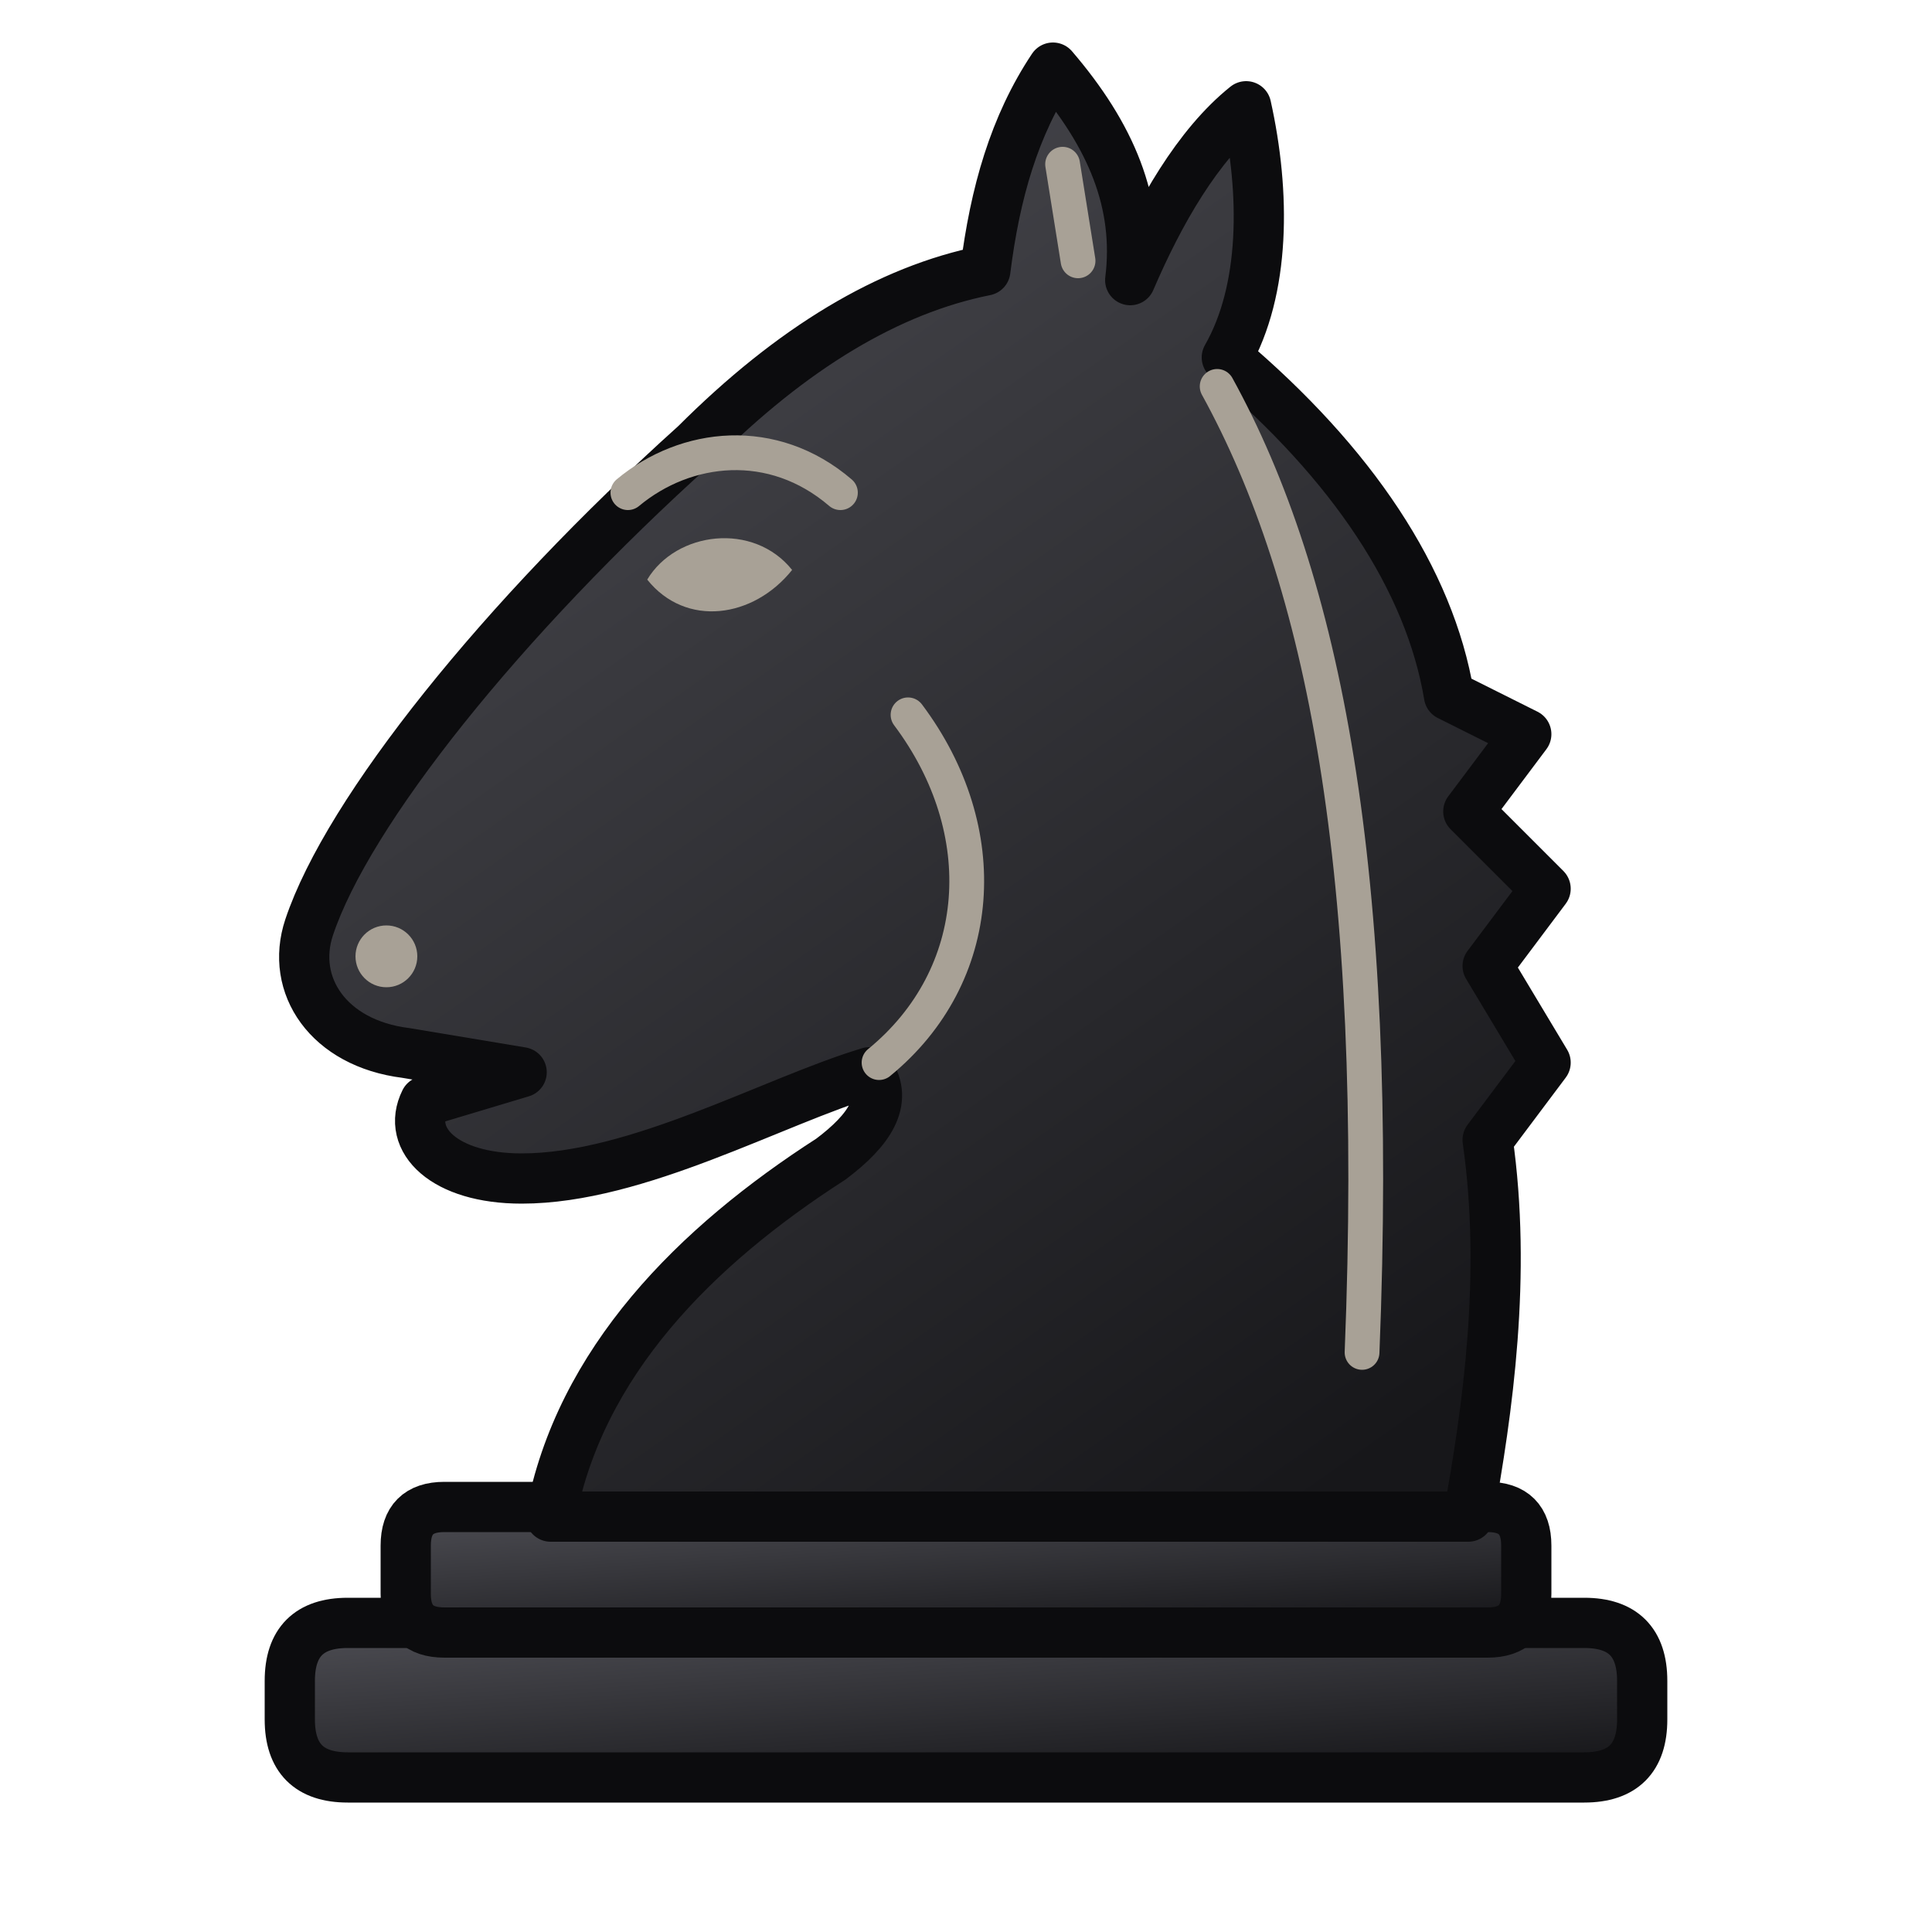
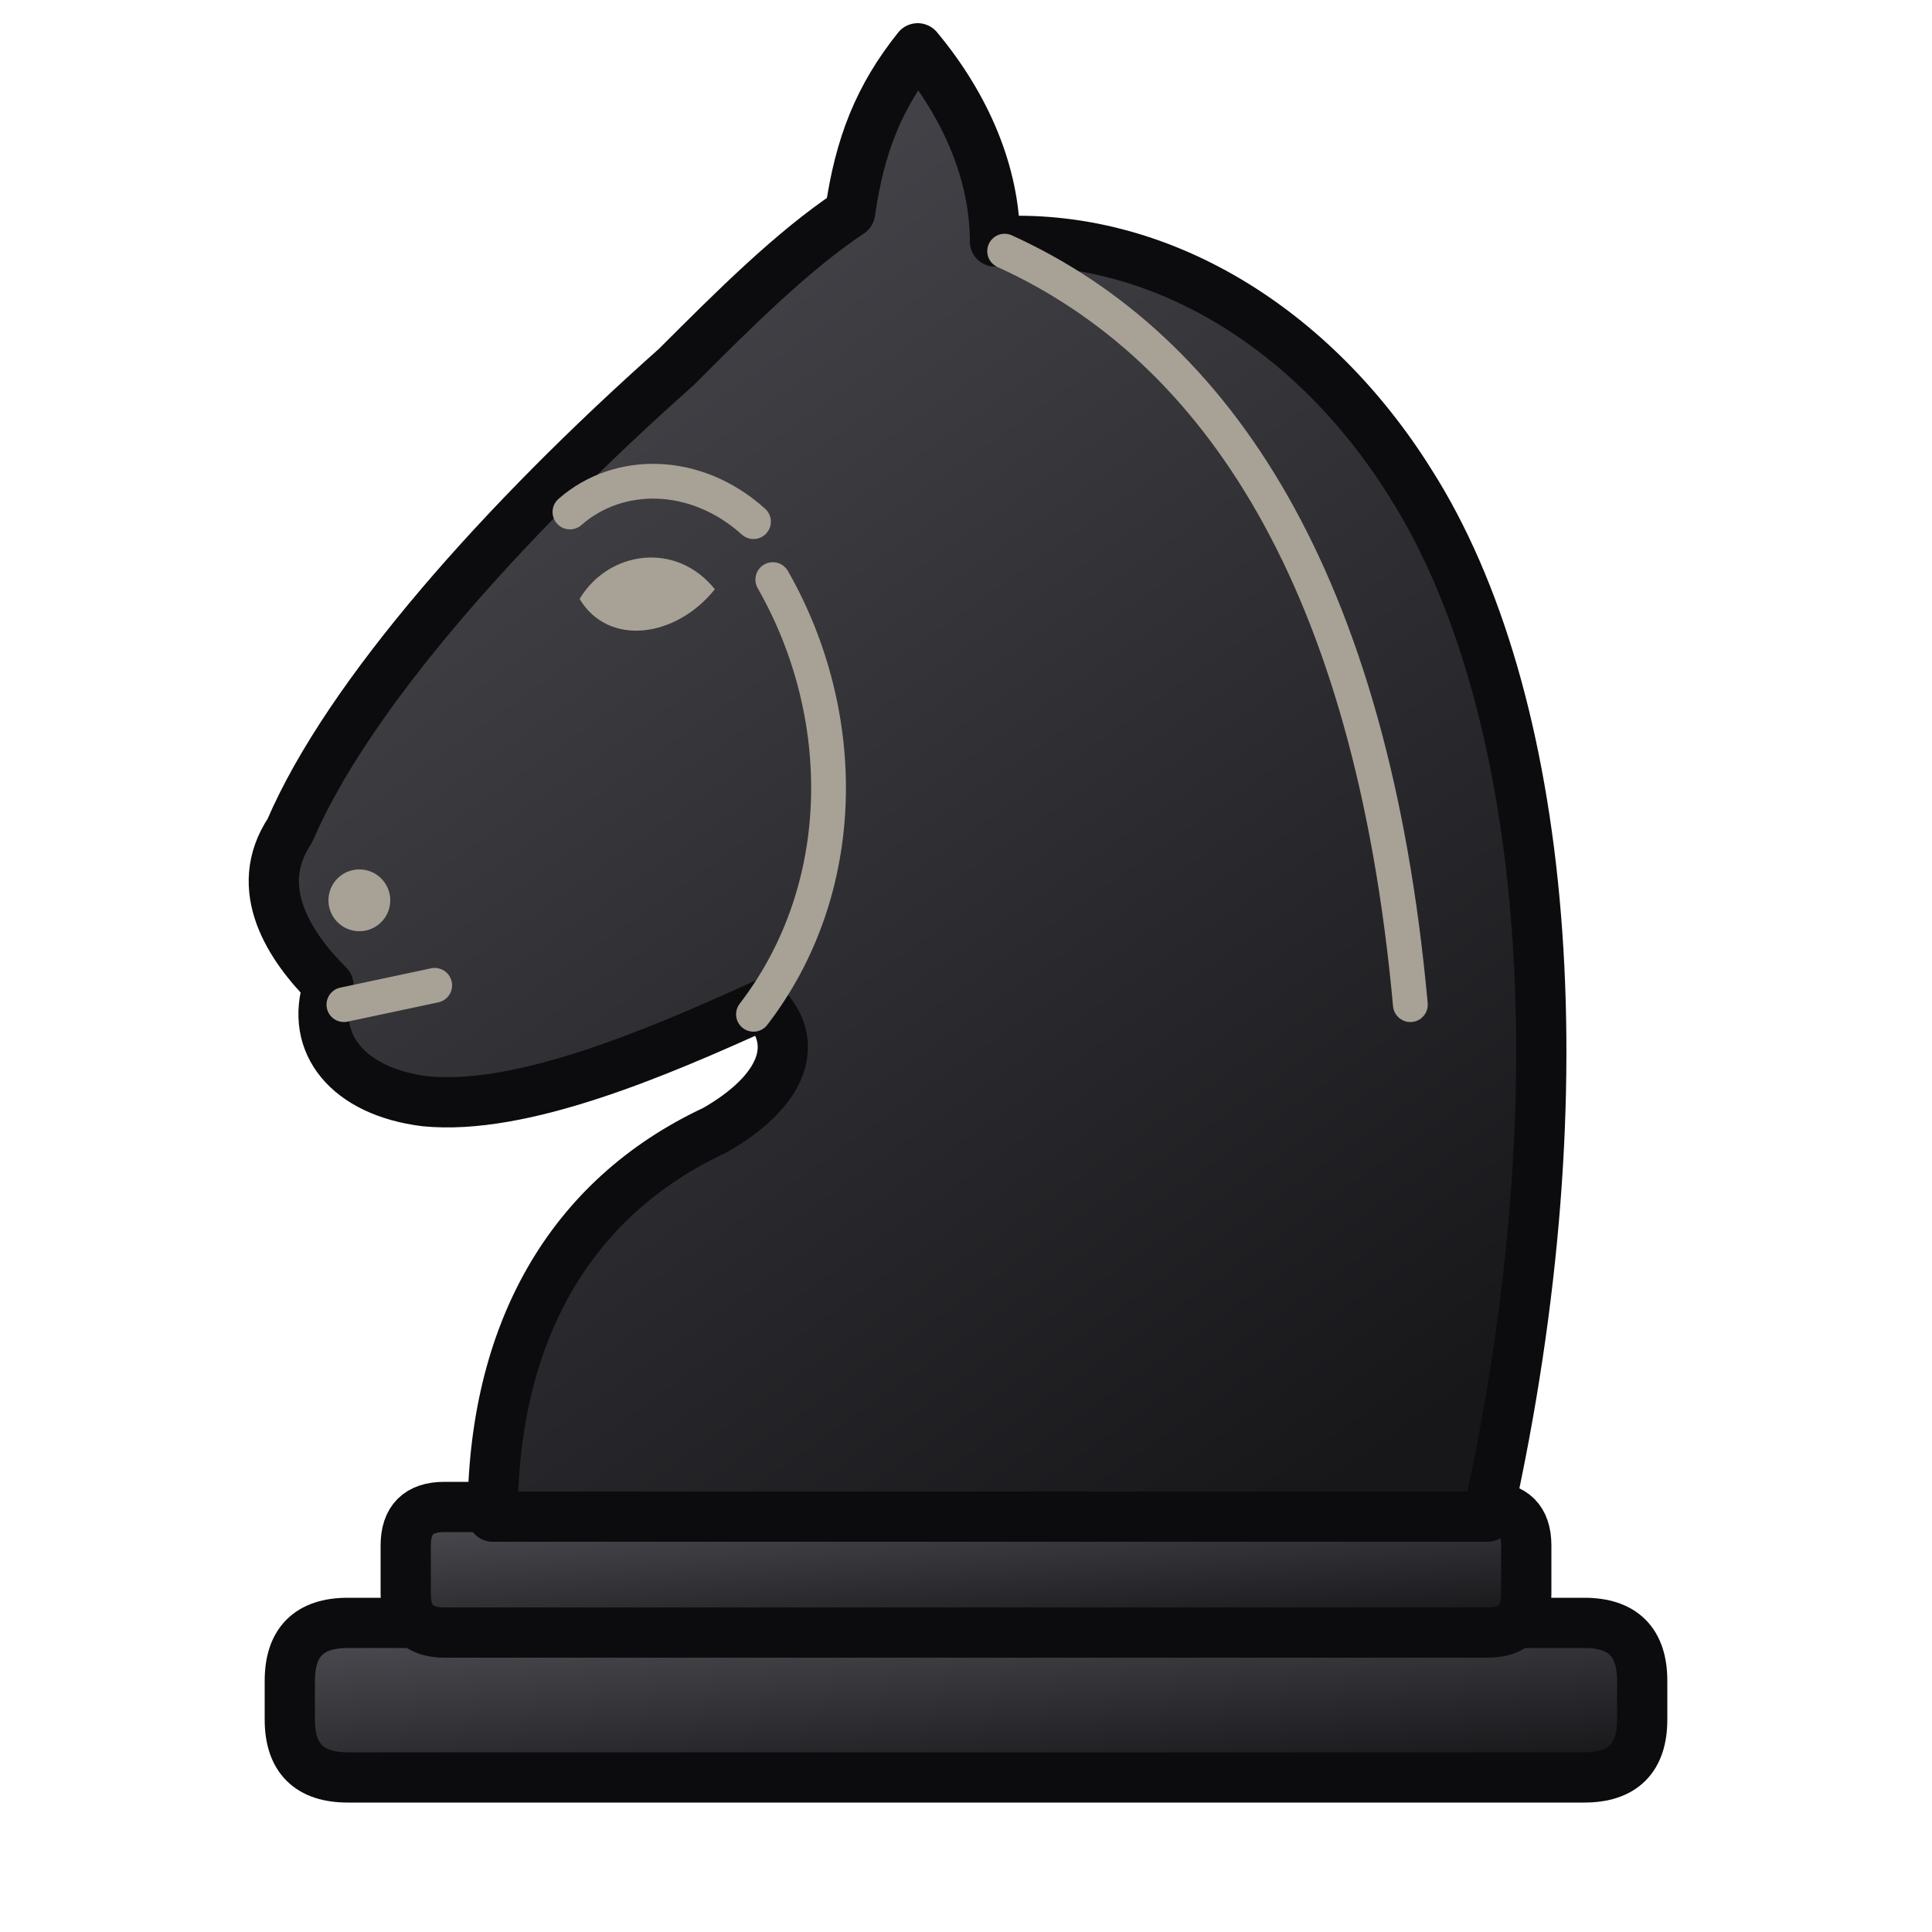
<svg xmlns="http://www.w3.org/2000/svg" viewBox="0 0 100 100">
  <defs>
    <linearGradient id="gbn" x1="0.2" y1="0" x2="0.8" y2="1">
      <stop offset="0" stop-color="#4a4a50" />
      <stop offset="1" stop-color="#17171a" />
    </linearGradient>
  </defs>
  <path d="M18 84 H82 Q85 84 85 87 V89 Q85 92 82 92 H18 Q15 92 15 89 V87 Q15 84 18 84 Z" fill="url(#gbn)" stroke="#0c0c0e" stroke-width="2.6" stroke-linejoin="round" />
  <path d="M23 78 H77 Q79 78 79 80 V82.5 Q79 84.5 77 84.5 H23 Q21 84.5 21 82.5 V80 Q21 78 23 78 Z" fill="url(#gbn)" stroke="#0c0c0e" stroke-width="2.6" stroke-linejoin="round" />
-   <path d="M28.5 78.5 C30 70.5 36 64.5 43 60 C45 58.5 46 57 45 55.5 C40 57 33 61 27 61 C23 61 21 59 22 57 L27 55.5 L21 54.5 C17 54 15 51 16 48 C18 42 26 32 36 23 C41 18 46 15 51 14 C51.5 10 52.5 6.5 54.5 3.5 C57.5 7 59 10.5 58.5 14.5 C60 11 62 7.5 64.5 5.5 C65.5 10 65.5 15 63.5 18.5 C70 24 74 30 75 36 L79 38 L76 42 L80 46 L77 50 L80 55 L77 59 C78 66 77 73 76 78.5 Z" fill="url(#gbn)" stroke="#0c0c0e" stroke-width="2.6" stroke-linejoin="round" />
-   <path d="M33.5 30 C35 27.5 39 27 41 29.5 C39 32 35.5 32.5 33.5 30 Z" fill="#a8a196" />
-   <path d="M18.4 49.5 a1.6 1.6 0 1 0 3.2 0 a1.6 1.6 0 1 0 -3.2 0 Z" fill="#a8a196" />
-   <path d="M32.5 25.5 C35.5 23 40 22.5 43.5 25.5" fill="none" stroke="#a8a196" stroke-width="1.8" stroke-linecap="round" />
-   <path d="M47 37 C51.5 43 51 50.5 45.5 55" fill="none" stroke="#a8a196" stroke-width="1.8" stroke-linecap="round" />
-   <path d="M63 20 C68.5 30 71.5 45 70.5 70" fill="none" stroke="#a8a196" stroke-width="1.8" stroke-linecap="round" />
-   <path d="M55 8.5 L55.8 13.5" fill="none" stroke="#a8a196" stroke-width="1.8" stroke-linecap="round" />
+   <path d="M25.5 78.5 C25.5 69 29.5 62 37 58.5 C40.5 56.5 41.5 54 39.5 52 C34 54.5 27 57.5 22 57 C18 56.5 16 54 17 51 C15 49 13 46 15 43 C18 36 26 27 35 19 C38 16 41 13 44 11 C44.5 7.5 45.5 5 47.5 2.5 C50 5.5 51.5 9 51.5 12.5 C60 12 68 17 73 25 C80 36 82 56 77 78.5 Z" fill="url(#gbn)" stroke="#0c0c0e" stroke-width="2.6" stroke-linejoin="round" />
+   <path d="M30 31 C31.5 28.5 35 28 37 30.5 C35 33 31.5 33.5 30 31 Z" fill="#a8a196" />
+   <path d="M29.5 26.5 C32 24.3 36 24.3 39 27" fill="none" stroke="#a8a196" stroke-width="1.8" stroke-linecap="round" />
+   <path d="M17 46.6 a1.6 1.6 0 1 0 3.2 0 a1.6 1.6 0 1 0 -3.2 0 Z" fill="#a8a196" />
+   <path d="M17.8 52 L22.5 51" fill="none" stroke="#a8a196" stroke-width="1.8" stroke-linecap="round" />
+   <path d="M52 13 C63 18 71 30 73 52" fill="none" stroke="#a8a196" stroke-width="1.8" stroke-linecap="round" />
+   <path d="M40 30 C44 37 44 46 39 52.5" fill="none" stroke="#a8a196" stroke-width="1.8" stroke-linecap="round" />
</svg>
